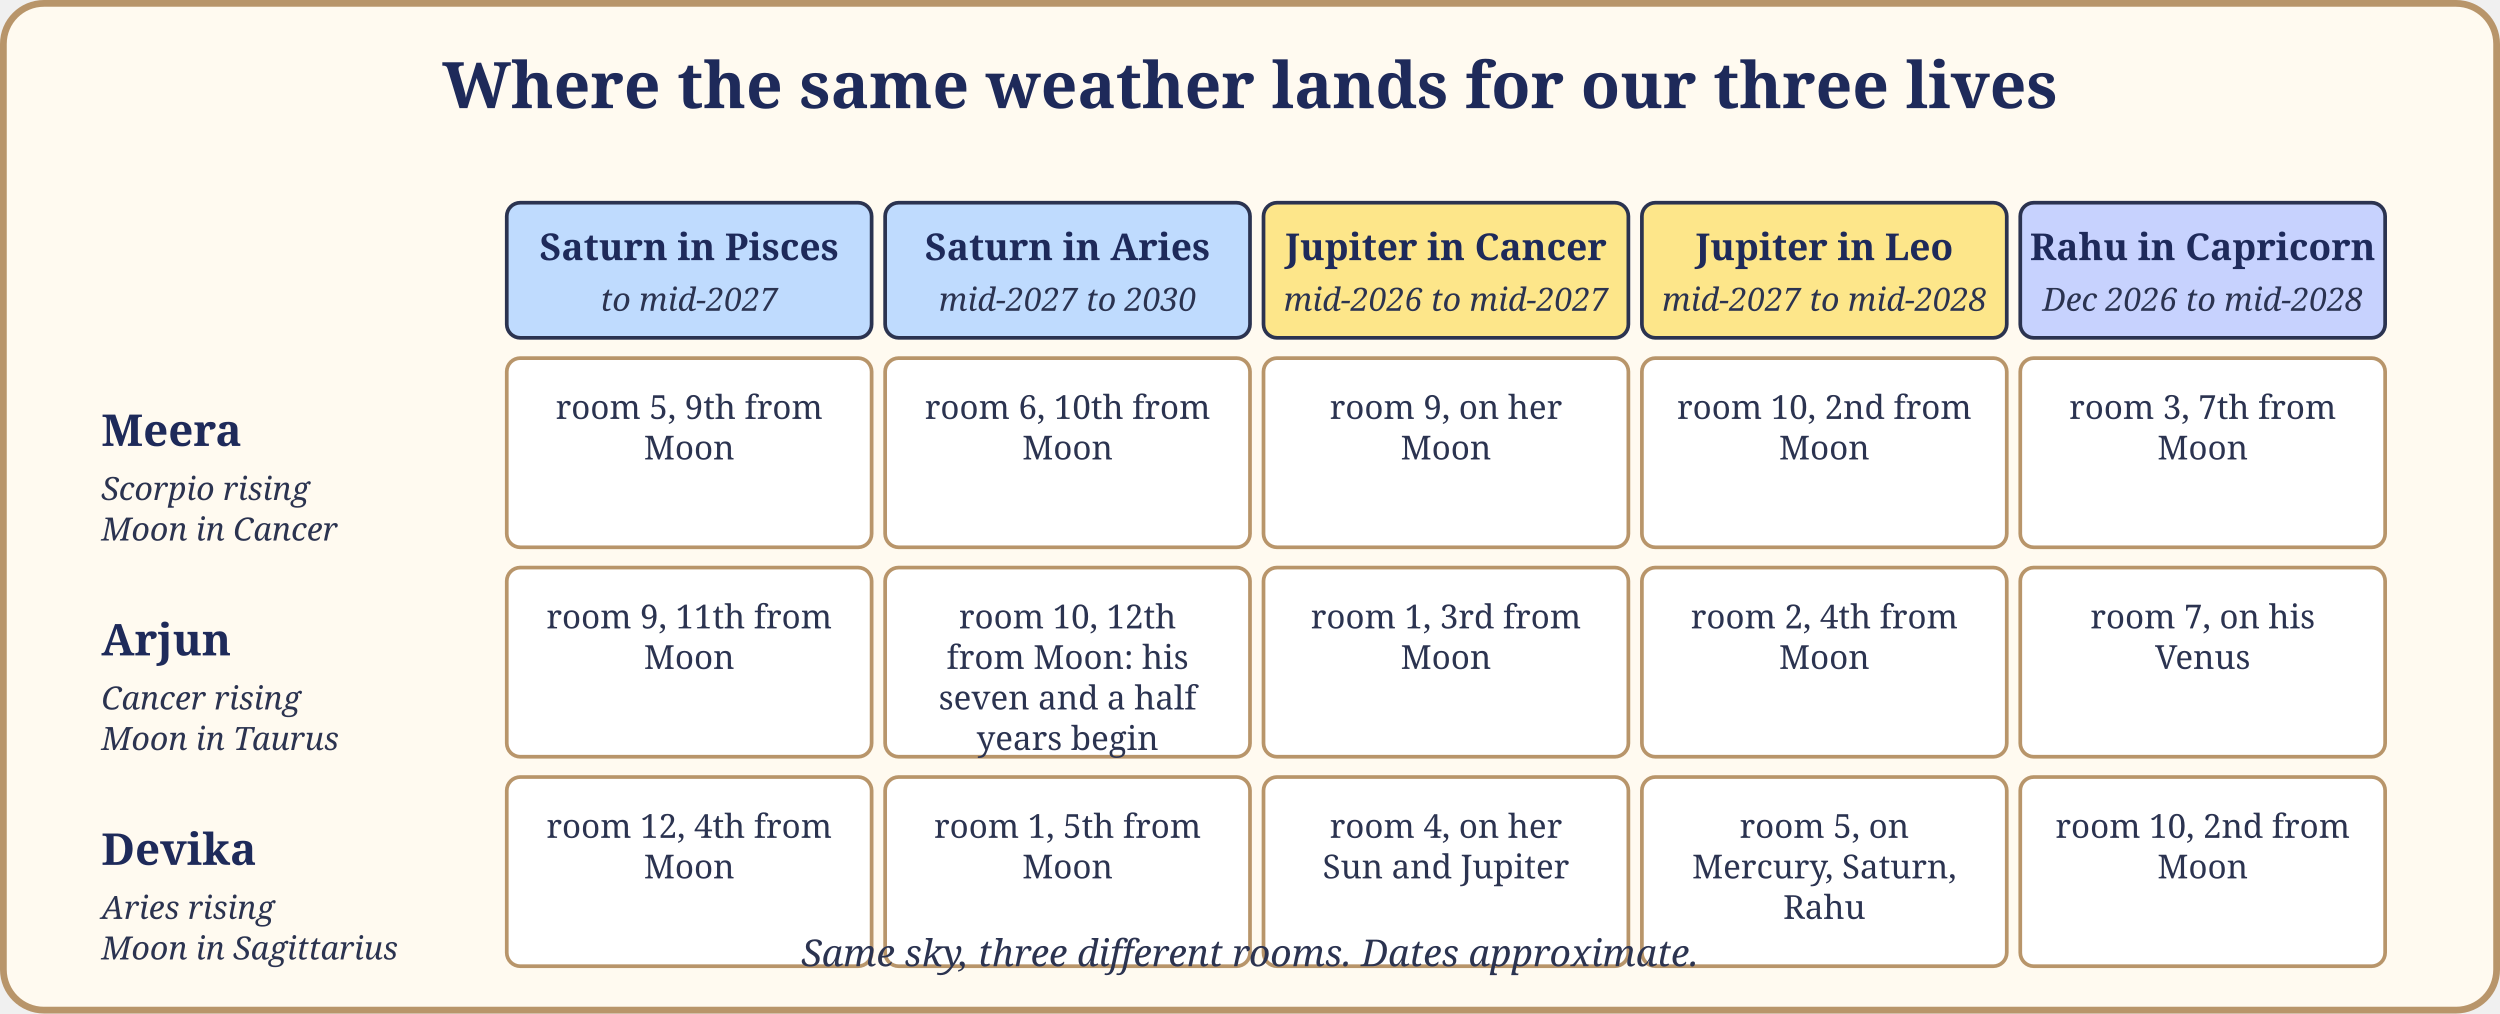
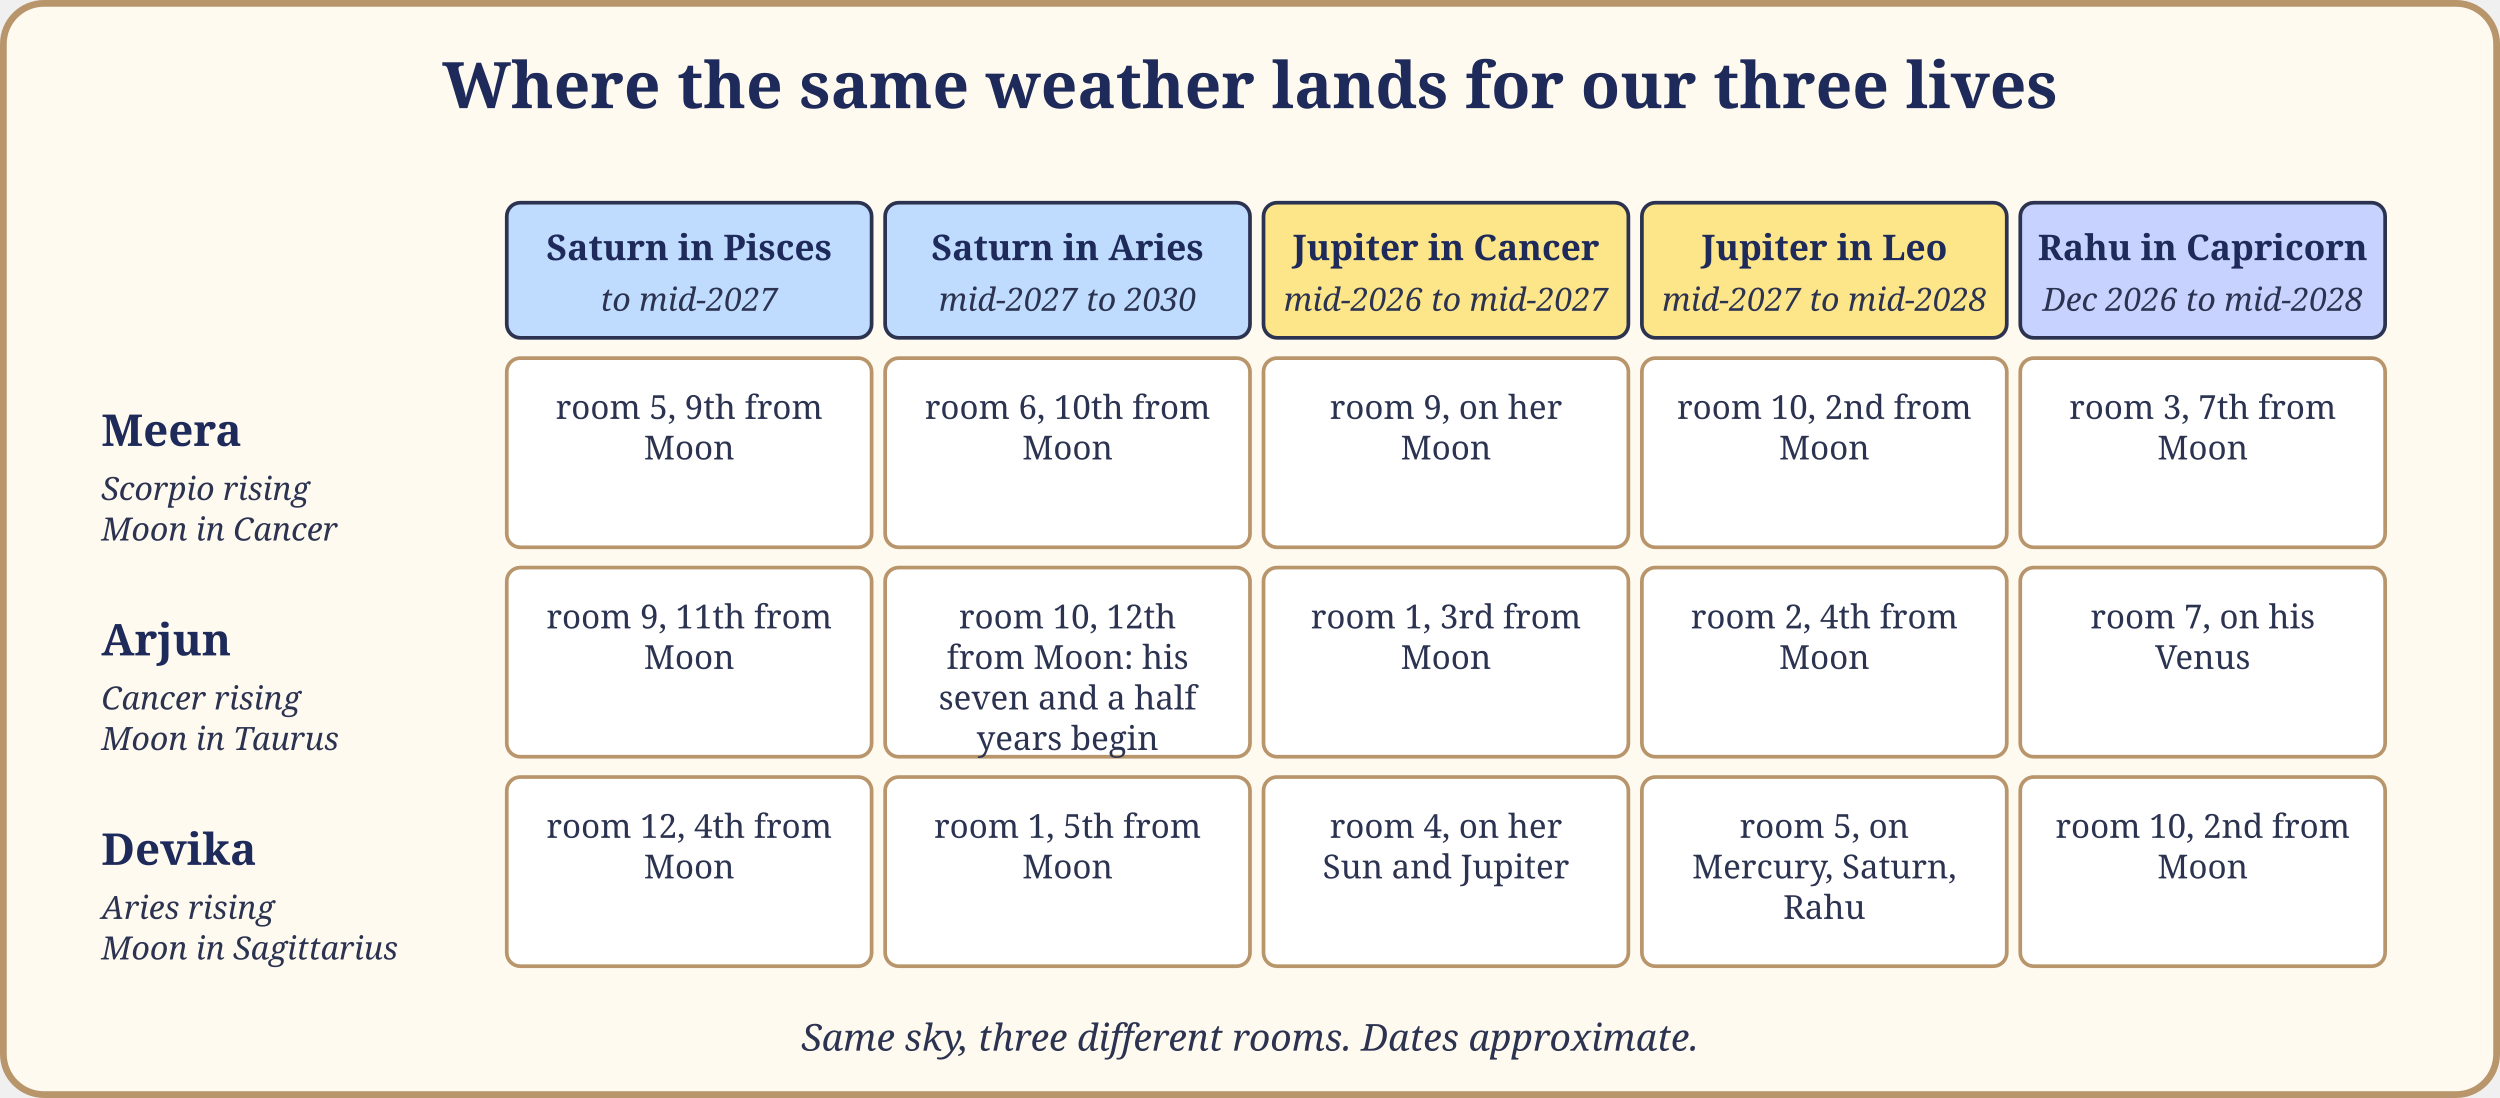
- <svg xmlns="http://www.w3.org/2000/svg" width="740" height="300" viewBox="0 0 740 300" font-family="Georgia, serif">
-   <rect x="1" y="1" width="738" height="298" rx="12" fill="#fffaf0" stroke="#b8956a" stroke-width="2" />
+ <svg xmlns="http://www.w3.org/2000/svg" width="740" height="325" viewBox="0 0 740 325" font-family="Georgia, serif">
+   <rect x="1" y="1" width="738" height="323" rx="12" fill="#fffaf0" stroke="#b8956a" stroke-width="2" />
  <text x="370.0" y="32" text-anchor="middle" font-size="19" font-weight="bold" fill="#1e2a5a">Where the same weather lands for our three lives</text>
  <rect x="150" y="60" width="108" height="40" rx="4" fill="#bfdbfe" stroke="#2b3350" stroke-width="1.1" />
-   <text x="204.0" y="77" text-anchor="middle" font-size="11" fill="#1e2a5a" font-weight="bold">Saturn in Pisces</text>
+   <text x="204.0" y="77" text-anchor="middle" font-size="10.5" fill="#1e2a5a" font-weight="bold">Saturn in Pisces</text>
  <text x="204.0" y="92" text-anchor="middle" font-size="9.5" fill="#2b3350" font-style="italic">to mid-2027</text>
  <rect x="262" y="60" width="108" height="40" rx="4" fill="#bfdbfe" stroke="#2b3350" stroke-width="1.1" />
-   <text x="316.0" y="77" text-anchor="middle" font-size="11" fill="#1e2a5a" font-weight="bold">Saturn in Aries</text>
+   <text x="316.0" y="77" text-anchor="middle" font-size="10.5" fill="#1e2a5a" font-weight="bold">Saturn in Aries</text>
  <text x="316.0" y="92" text-anchor="middle" font-size="9.5" fill="#2b3350" font-style="italic">mid-2027 to 2030</text>
  <rect x="374" y="60" width="108" height="40" rx="4" fill="#fde68a" stroke="#2b3350" stroke-width="1.1" />
-   <text x="428.0" y="77" text-anchor="middle" font-size="11" fill="#1e2a5a" font-weight="bold">Jupiter in Cancer</text>
+   <text x="428.0" y="77" text-anchor="middle" font-size="10.5" fill="#1e2a5a" font-weight="bold">Jupiter in Cancer</text>
  <text x="428.0" y="92" text-anchor="middle" font-size="9.5" fill="#2b3350" font-style="italic">mid-2026 to mid-2027</text>
  <rect x="486" y="60" width="108" height="40" rx="4" fill="#fde68a" stroke="#2b3350" stroke-width="1.1" />
-   <text x="540.0" y="77" text-anchor="middle" font-size="11" fill="#1e2a5a" font-weight="bold">Jupiter in Leo</text>
+   <text x="540.0" y="77" text-anchor="middle" font-size="10.5" fill="#1e2a5a" font-weight="bold">Jupiter in Leo</text>
  <text x="540.0" y="92" text-anchor="middle" font-size="9.5" fill="#2b3350" font-style="italic">mid-2027 to mid-2028</text>
  <rect x="598" y="60" width="108" height="40" rx="4" fill="#c7d2fe" stroke="#2b3350" stroke-width="1.1" />
-   <text x="652.0" y="77" text-anchor="middle" font-size="11" fill="#1e2a5a" font-weight="bold">Rahu in Capricorn</text>
+   <text x="652.0" y="77" text-anchor="middle" font-size="10.5" fill="#1e2a5a" font-weight="bold">Rahu in Capricorn</text>
  <text x="652.0" y="92" text-anchor="middle" font-size="9.5" fill="#2b3350" font-style="italic">Dec 2026 to mid-2028</text>
  <text x="30" y="132" text-anchor="start" font-size="13" fill="#1e2a5a" font-weight="bold">Meera</text>
  <text x="30" y="148" text-anchor="start" font-size="9.5" fill="#2b3350" font-style="italic">Scorpio rising</text>
  <text x="30" y="160" text-anchor="start" font-size="9.5" fill="#2b3350" font-style="italic">Moon in Cancer</text>
  <rect x="150" y="106" width="108" height="56" rx="4" fill="#ffffff" stroke="#b8956a" stroke-width="1.1" />
  <text x="204.0" y="124" text-anchor="middle" font-size="9.8" fill="#2b3350">room 5, 9th from</text>
  <text x="204.0" y="136" text-anchor="middle" font-size="9.8" fill="#2b3350">Moon</text>
  <rect x="262" y="106" width="108" height="56" rx="4" fill="#ffffff" stroke="#b8956a" stroke-width="1.1" />
  <text x="316.0" y="124" text-anchor="middle" font-size="9.8" fill="#2b3350">room 6, 10th from</text>
  <text x="316.0" y="136" text-anchor="middle" font-size="9.8" fill="#2b3350">Moon</text>
  <rect x="374" y="106" width="108" height="56" rx="4" fill="#ffffff" stroke="#b8956a" stroke-width="1.1" />
  <text x="428.0" y="124" text-anchor="middle" font-size="9.8" fill="#2b3350">room 9, on her</text>
  <text x="428.0" y="136" text-anchor="middle" font-size="9.8" fill="#2b3350">Moon</text>
  <rect x="486" y="106" width="108" height="56" rx="4" fill="#ffffff" stroke="#b8956a" stroke-width="1.1" />
  <text x="540.0" y="124" text-anchor="middle" font-size="9.8" fill="#2b3350">room 10, 2nd from</text>
  <text x="540.0" y="136" text-anchor="middle" font-size="9.8" fill="#2b3350">Moon</text>
  <rect x="598" y="106" width="108" height="56" rx="4" fill="#ffffff" stroke="#b8956a" stroke-width="1.1" />
  <text x="652.0" y="124" text-anchor="middle" font-size="9.8" fill="#2b3350">room 3, 7th from</text>
  <text x="652.0" y="136" text-anchor="middle" font-size="9.8" fill="#2b3350">Moon</text>
  <text x="30" y="194" text-anchor="start" font-size="13" fill="#1e2a5a" font-weight="bold">Arjun</text>
  <text x="30" y="210" text-anchor="start" font-size="9.5" fill="#2b3350" font-style="italic">Cancer rising</text>
  <text x="30" y="222" text-anchor="start" font-size="9.5" fill="#2b3350" font-style="italic">Moon in Taurus</text>
  <rect x="150" y="168" width="108" height="56" rx="4" fill="#ffffff" stroke="#b8956a" stroke-width="1.1" />
  <text x="204.0" y="186" text-anchor="middle" font-size="9.8" fill="#2b3350">room 9, 11th from</text>
  <text x="204.0" y="198" text-anchor="middle" font-size="9.8" fill="#2b3350">Moon</text>
  <rect x="262" y="168" width="108" height="56" rx="4" fill="#ffffff" stroke="#b8956a" stroke-width="1.1" />
  <text x="316.0" y="186" text-anchor="middle" font-size="9.8" fill="#2b3350">room 10, 12th</text>
  <text x="316.0" y="198" text-anchor="middle" font-size="9.8" fill="#2b3350">from Moon: his</text>
  <text x="316.0" y="210" text-anchor="middle" font-size="9.8" fill="#2b3350">seven and a half</text>
  <text x="316.0" y="222" text-anchor="middle" font-size="9.8" fill="#2b3350">years begin</text>
  <rect x="374" y="168" width="108" height="56" rx="4" fill="#ffffff" stroke="#b8956a" stroke-width="1.1" />
  <text x="428.0" y="186" text-anchor="middle" font-size="9.8" fill="#2b3350">room 1, 3rd from</text>
  <text x="428.0" y="198" text-anchor="middle" font-size="9.8" fill="#2b3350">Moon</text>
  <rect x="486" y="168" width="108" height="56" rx="4" fill="#ffffff" stroke="#b8956a" stroke-width="1.1" />
  <text x="540.0" y="186" text-anchor="middle" font-size="9.8" fill="#2b3350">room 2, 4th from</text>
  <text x="540.0" y="198" text-anchor="middle" font-size="9.8" fill="#2b3350">Moon</text>
  <rect x="598" y="168" width="108" height="56" rx="4" fill="#ffffff" stroke="#b8956a" stroke-width="1.1" />
  <text x="652.0" y="186" text-anchor="middle" font-size="9.8" fill="#2b3350">room 7, on his</text>
  <text x="652.0" y="198" text-anchor="middle" font-size="9.8" fill="#2b3350">Venus</text>
  <text x="30" y="256" text-anchor="start" font-size="13" fill="#1e2a5a" font-weight="bold">Devika</text>
  <text x="30" y="272" text-anchor="start" font-size="9.5" fill="#2b3350" font-style="italic">Aries rising</text>
  <text x="30" y="284" text-anchor="start" font-size="9.5" fill="#2b3350" font-style="italic">Moon in Sagittarius</text>
  <rect x="150" y="230" width="108" height="56" rx="4" fill="#ffffff" stroke="#b8956a" stroke-width="1.1" />
  <text x="204.0" y="248" text-anchor="middle" font-size="9.8" fill="#2b3350">room 12, 4th from</text>
  <text x="204.0" y="260" text-anchor="middle" font-size="9.8" fill="#2b3350">Moon</text>
  <rect x="262" y="230" width="108" height="56" rx="4" fill="#ffffff" stroke="#b8956a" stroke-width="1.1" />
  <text x="316.0" y="248" text-anchor="middle" font-size="9.8" fill="#2b3350">room 1, 5th from</text>
  <text x="316.0" y="260" text-anchor="middle" font-size="9.8" fill="#2b3350">Moon</text>
  <rect x="374" y="230" width="108" height="56" rx="4" fill="#ffffff" stroke="#b8956a" stroke-width="1.1" />
  <text x="428.0" y="248" text-anchor="middle" font-size="9.8" fill="#2b3350">room 4, on her</text>
  <text x="428.0" y="260" text-anchor="middle" font-size="9.8" fill="#2b3350">Sun and Jupiter</text>
  <rect x="486" y="230" width="108" height="56" rx="4" fill="#ffffff" stroke="#b8956a" stroke-width="1.1" />
  <text x="540.0" y="248" text-anchor="middle" font-size="9.8" fill="#2b3350">room 5, on</text>
  <text x="540.0" y="260" text-anchor="middle" font-size="9.8" fill="#2b3350">Mercury, Saturn,</text>
  <text x="540.0" y="272" text-anchor="middle" font-size="9.8" fill="#2b3350">Rahu</text>
  <rect x="598" y="230" width="108" height="56" rx="4" fill="#ffffff" stroke="#b8956a" stroke-width="1.1" />
  <text x="652.0" y="248" text-anchor="middle" font-size="9.8" fill="#2b3350">room 10, 2nd from</text>
  <text x="652.0" y="260" text-anchor="middle" font-size="9.8" fill="#2b3350">Moon</text>
-   <text x="370.0" y="286" text-anchor="middle" font-size="11" fill="#2b3350" font-style="italic">Same sky, three different rooms. Dates approximate.</text>
+   <text x="370.0" y="311" text-anchor="middle" font-size="11" fill="#2b3350" font-style="italic">Same sky, three different rooms. Dates approximate.</text>
</svg>
